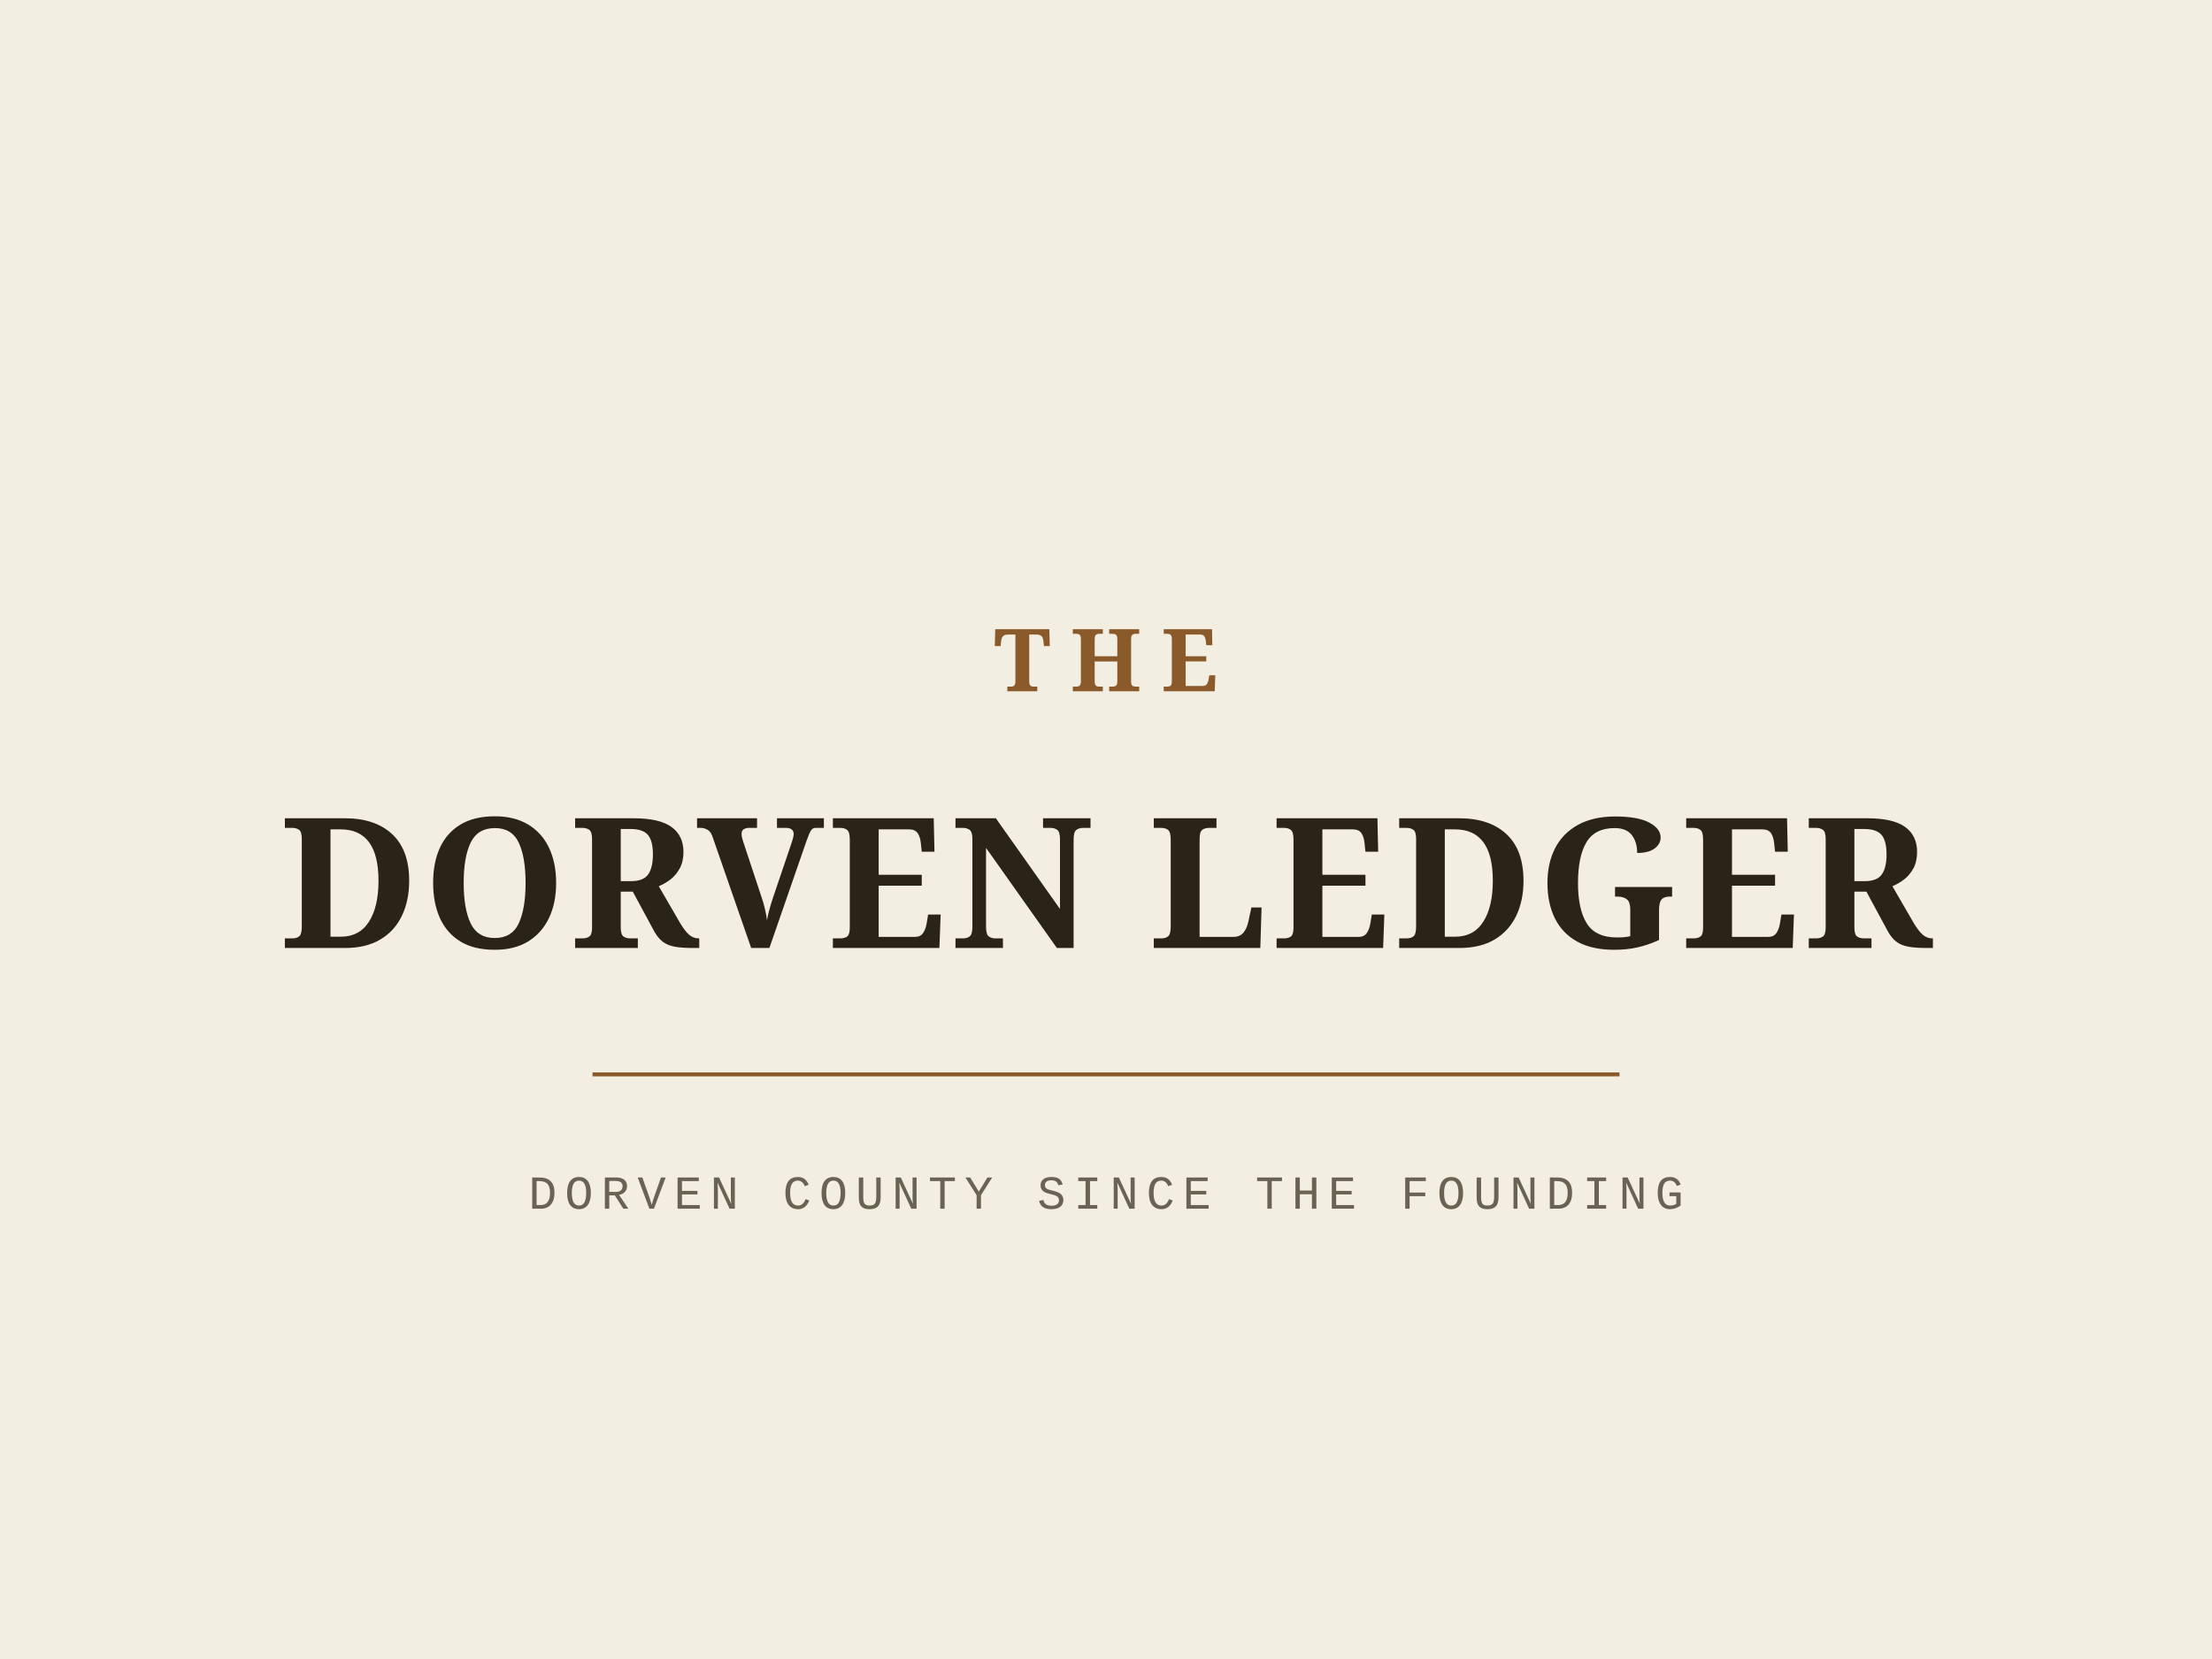
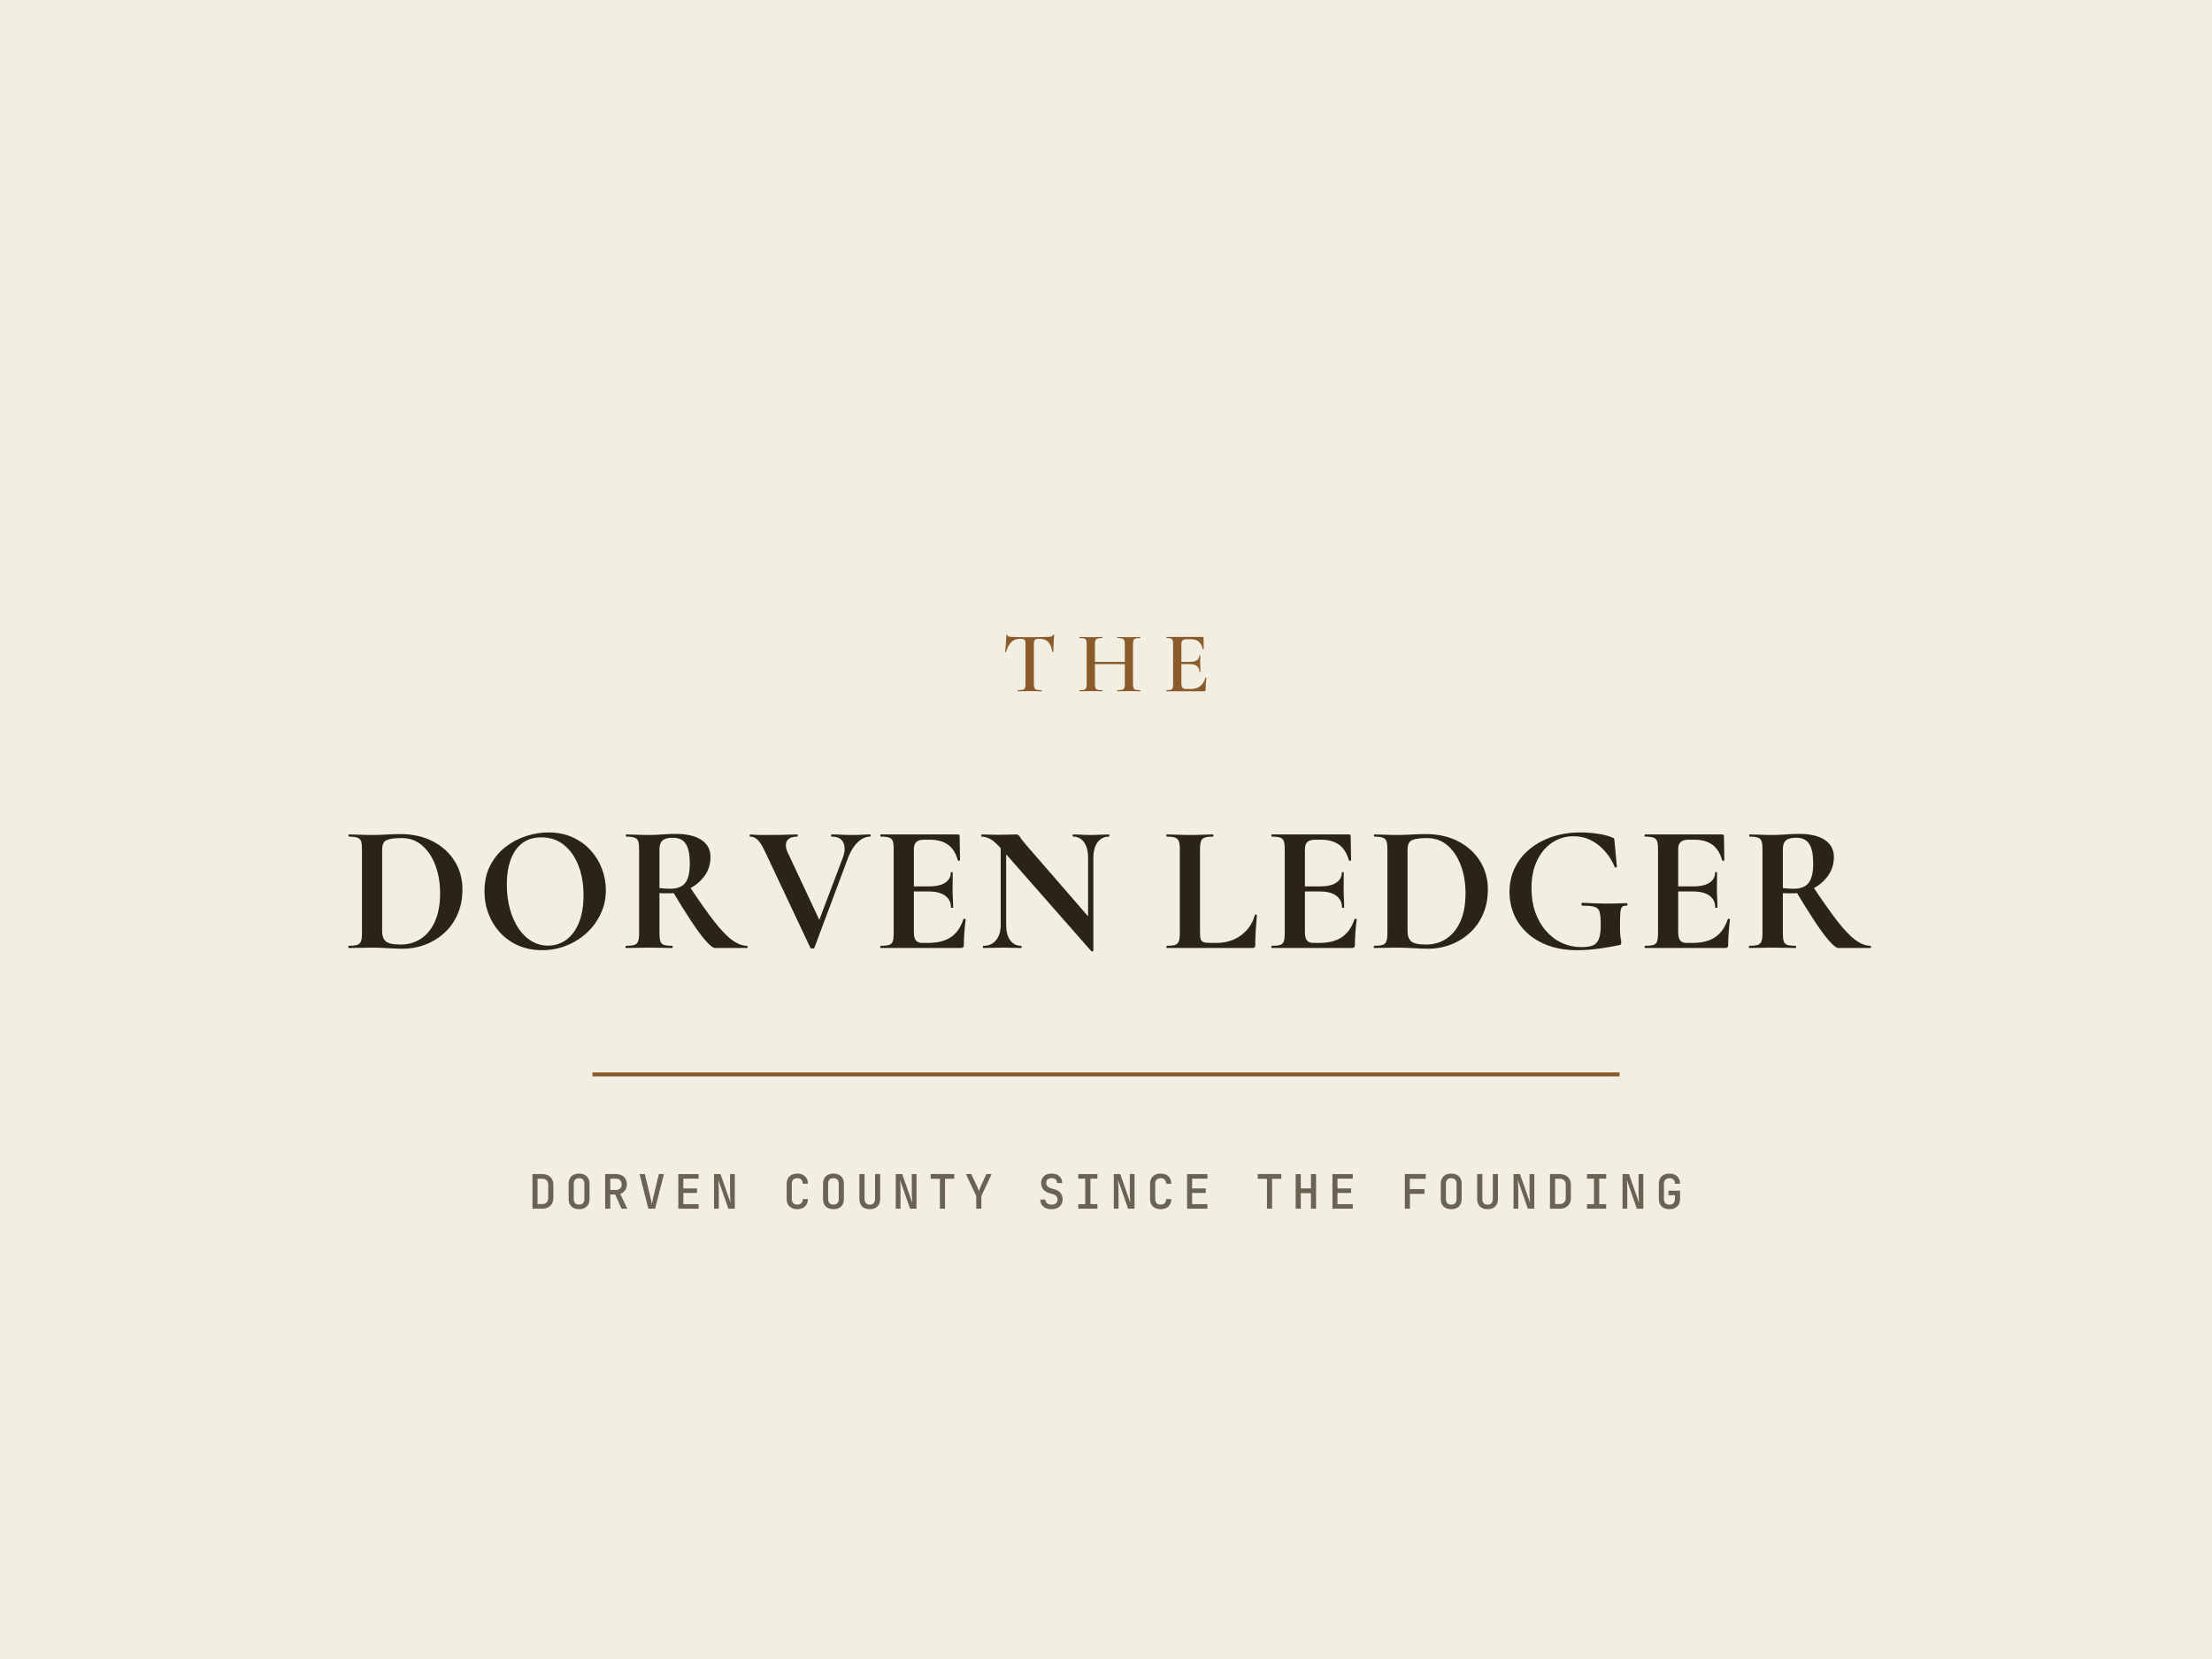
<svg xmlns="http://www.w3.org/2000/svg" width="560" height="420" viewBox="0 0 560 420">
  <rect width="560" height="420" fill="#f2eee2" />
-   <text x="280.0" y="175" font-family="'Cormorant Garamond', 'Cormorant', Georgia, serif" font-size="22" font-weight="600" fill="#8a5a2a" text-anchor="middle" font-style="normal" letter-spacing="5">THE</text>
-   <text x="280.0" y="240" font-family="'Cormorant Garamond', 'Cormorant', Georgia, serif" font-size="46" font-weight="700" fill="#2a2416" text-anchor="middle" font-style="normal" letter-spacing="1">DORVEN LEDGER</text>
  <line x1="150" y1="272" x2="410" y2="272" stroke="#8a5a2a" stroke-width="1" />
-   <text x="280.0" y="306" font-family="'JetBrains Mono', 'Courier New', monospace" font-size="12" font-weight="400" fill="#6a6252" text-anchor="middle" font-style="normal" letter-spacing="2">DORVEN COUNTY SINCE THE FOUNDING</text>
+   <path d="M210 604Q149 604 110.5 566.0Q72 528 50 454Q50 451 44.5 451.5Q39 452 39 454Q41 468 43.0 492.5Q45 517 47.5 546.0Q50 575 51.5 602.5Q53 630 53 647Q53 652 58.5 652.0Q64 652 64 647Q64 637 74.5 632.5Q85 628 98.0 626.5Q111 625 120 625Q206 622 321 622Q392 622 433.5 623.5Q475 625 514 625Q550 625 568.5 629.5Q587 634 592 650Q593 654 598.0 654.0Q603 654 603 650Q602 634 600.0 606.5Q598 579 597.0 548.5Q596 518 595.0 492.5Q594 467 594 454Q594 452 588.5 452.0Q583 452 582 454Q571 533 534.0 568.5Q497 604 435 604Q408 604 394.0 599.0Q380 594 375.0 580.5Q370 567 370 542V81Q370 52 376.5 37.0Q383 22 401.5 17.0Q420 12 458 12Q461 12 461.0 6.0Q461 0 458 0Q431 0 396.5 1.0Q362 2 321 2Q282 2 248.0 1.0Q214 0 185 0Q183 0 183.0 6.0Q183 12 185 12Q223 12 242.0 17.0Q261 22 267.5 37.0Q274 52 274 81V544Q274 569 269.5 581.5Q265 594 251.0 599.0Q237 604 210 604Z" transform="translate(253.6,175.0) scale(0.022,-0.022)" fill="#8a5a2a" />
+   <path d="M553 542Q553 571 547.0 586.0Q541 601 523.0 607.0Q505 613 468 613Q465 613 465.0 619.0Q465 625 468 625Q493 625 525.5 623.5Q558 622 601 622Q636 622 670.0 623.5Q704 625 729 625Q732 625 732.0 619.0Q732 613 729 613Q694 613 676.5 607.5Q659 602 653.0 587.5Q647 573 647 544V81Q647 52 653.0 37.0Q659 22 676.5 17.0Q694 12 729 12Q732 12 732.0 6.0Q732 0 729 0Q704 0 670.0 1.0Q636 2 601 2Q558 2 525.5 1.0Q493 0 468 0Q465 0 465.0 6.0Q465 12 468 12Q505 12 523.0 17.0Q541 22 547.0 37.0Q553 52 553 81ZM158 312V338H596V312ZM114 81V544Q114 573 108.0 587.5Q102 602 85.0 607.5Q68 613 33 613Q31 613 31.0 619.0Q31 625 33 625Q59 625 91.0 623.5Q123 622 158 622Q201 622 234.0 623.5Q267 625 293 625Q295 625 295.0 619.0Q295 613 293 613Q257 613 239.0 607.0Q221 601 215.0 586.0Q209 571 209 542V81Q209 52 215.0 37.0Q221 22 239.5 17.0Q258 12 293 12Q295 12 295.0 6.0Q295 0 293 0Q266 0 233.5 1.0Q201 2 158 2Q123 2 90.0 1.0Q57 0 32 0Q30 0 30.0 6.0Q30 12 32 12Q67 12 84.0 17.0Q101 22 107.5 37.0Q114 52 114 81Z" transform="translate(272.6,175.0) scale(0.022,-0.022)" fill="#8a5a2a" />
+   <path d="M476 0H42Q39 0 39.0 6.0Q39 12 42 12Q75 12 91.0 17.0Q107 22 112.5 37.0Q118 52 118 81V544Q118 573 112.5 587.5Q107 602 91.0 607.5Q75 613 42 613Q39 613 39.0 619.0Q39 625 42 625H458Q468 625 468 616L470 486Q470 484 465.0 483.5Q460 483 458 486Q447 543 412.0 571.0Q377 599 320 599H279Q254 599 239.5 593.5Q225 588 219.0 575.5Q213 563 213 542V85Q213 64 218.5 50.5Q224 37 236.0 31.5Q248 26 270 26H319Q387 26 429.0 58.5Q471 91 489 155Q490 158 495.5 157.0Q501 156 501 154Q497 126 494.0 87.0Q491 48 491 15Q491 0 476 0ZM420 226Q420 268 392.0 290.0Q364 312 308 312H168V338H309Q365 338 392.0 357.0Q419 376 419 412Q419 415 424.5 415.0Q430 415 430 412Q430 380 429.5 362.0Q429 344 429 325Q429 301 430.5 277.5Q432 254 432 226Q432 224 426.0 224.0Q420 224 420 226Z" transform="translate(294.4,175.0) scale(0.022,-0.022)" fill="#8a5a2a" />
+   <path d="M326 -4Q294 -4 246.0 -1.0Q198 2 158 2Q122 2 89.0 1.0Q56 0 30 0Q28 0 28.0 6.0Q28 12 30 12Q61 12 76.5 17.0Q92 22 97.5 37.0Q103 52 103 81V544Q103 573 98.0 587.5Q93 602 77.5 607.5Q62 613 32 613Q29 613 29.0 619.0Q29 625 32 625Q58 625 90.0 623.5Q122 622 159 622Q195 622 238.0 624.5Q281 627 312 627Q416 627 493.0 587.0Q570 547 613.0 478.0Q656 409 656 323Q656 248 630.0 187.5Q604 127 558.0 84.5Q512 42 452.5 19.0Q393 -4 326 -4ZM316 19Q379 19 428.0 51.5Q477 84 505.0 147.0Q533 210 533 301Q533 386 507.0 455.0Q481 524 434.0 564.5Q387 605 322 605Q264 605 239.0 594.0Q214 583 214 542V92Q214 55 233.5 37.0Q253 19 316 19Z" transform="translate(86.9,240.0) scale(0.046,-0.046)" fill="#2a2416" />
+   <path d="M366 -12Q294 -12 235.5 13.5Q177 39 135.5 84.0Q94 129 71.5 187.5Q49 246 49 312Q49 393 80.5 454.0Q112 515 164.0 555.5Q216 596 278.0 616.0Q340 636 401 636Q475 636 533.5 609.5Q592 583 633.0 538.0Q674 493 695.5 436.0Q717 379 717 319Q717 249 689.0 189.0Q661 129 612.5 84.0Q564 39 500.5 13.5Q437 -12 366 -12ZM399 13Q455 13 499.0 45.0Q543 77 568.5 139.0Q594 201 594 290Q594 382 566.0 454.0Q538 526 486.0 567.5Q434 609 361 609Q270 609 221.0 540.0Q172 471 172 349Q172 276 189.0 214.5Q206 153 236.5 107.5Q267 62 308.5 37.5Q350 13 399 13Z" transform="translate(120.4,240.0) scale(0.046,-0.046)" fill="#2a2416" />
+   <path d="M530 0Q515 0 481.5 37.5Q448 75 401.0 146.0Q354 217 295 316L387 344Q467 223 523.5 150.0Q580 77 624.0 44.5Q668 12 708 12Q710 12 710.0 6.0Q710 0 708 0Q638 0 594.0 0.0Q550 0 530 0ZM315 628Q407 628 456.5 594.5Q506 561 506 501Q506 442 473.0 396.5Q440 351 388.5 326.0Q337 301 280 301Q266 301 251.5 301.0Q237 301 225 302V81Q225 52 230.0 37.0Q235 22 250.0 17.0Q265 12 296 12Q298 12 298.0 6.0Q298 0 296 0Q270 0 238.0 1.0Q206 2 168 2Q132 2 99.5 1.0Q67 0 41 0Q38 0 38.0 6.0Q38 12 41 12Q72 12 87.0 17.0Q102 22 107.5 37.0Q113 52 113 81V544Q113 573 108.0 587.5Q103 602 88.0 607.5Q73 613 42 613Q40 613 40.0 619.0Q40 625 42 625Q68 625 100.0 623.5Q132 622 168 622Q201 622 240.5 625.0Q280 628 315 628ZM392 463Q392 522 380.0 553.0Q368 584 347.0 595.5Q326 607 299 607Q259 607 242.0 592.0Q225 577 225 542V330Q239 328 255.0 327.0Q271 326 283 326Q342 326 367.0 358.5Q392 391 392 463Z" transform="translate(156.6,240.0) scale(0.046,-0.046)" fill="#2a2416" />
+   <path d="M665 625Q668 625 668.0 619.0Q668 613 665 613Q628 613 595.5 581.0Q563 549 543 495L358 1Q357 -3 347.5 -3.0Q338 -3 336 1L81 542Q64 577 46.0 595.0Q28 613 5 613Q2 613 2.0 619.0Q2 625 5 625Q17 625 23.5 624.0Q30 623 41.5 622.5Q53 622 78 622Q134 622 169.0 622.5Q204 623 226.0 624.0Q248 625 264 625Q267 625 267.0 619.0Q267 613 264 613Q221 613 207.0 589.0Q193 565 212 524L394 136L347 54L515 498Q533 547 517.5 580.0Q502 613 453 613Q450 613 450.0 619.0Q450 625 453 625Q482 625 508.0 623.5Q534 622 577 622Q605 622 622.5 623.5Q640 625 665 625Z" transform="translate(189.7,240.0) scale(0.046,-0.046)" fill="#2a2416" />
+   <path d="M483 0H41Q38 0 38.0 6.0Q38 12 41 12Q72 12 87.0 17.0Q102 22 107.0 37.0Q112 52 112 81V544Q112 573 107.0 587.5Q102 602 87.0 607.5Q72 613 41 613Q38 613 38.0 619.0Q38 625 41 625H465Q475 625 475 616L477 483Q477 481 472.0 480.0Q467 479 465 482Q449 541 411.0 568.5Q373 596 311 596H281Q261 596 248.0 590.5Q235 585 229.0 573.0Q223 561 223 543V85Q223 66 228.0 53.0Q233 40 243.0 34.0Q253 28 269 28H302Q380 28 427.0 60.0Q474 92 496 159Q497 162 502.5 160.5Q508 159 508 157Q504 128 501.0 88.5Q498 49 498 15Q498 0 483 0ZM427 223Q427 264 396.0 287.5Q365 311 305 311H170V339H306Q365 339 395.5 359.5Q426 380 426 415Q426 418 431.5 418.0Q437 418 437 415Q437 382 436.5 363.5Q436 345 436 325Q436 300 437.5 276.0Q439 252 439 223Q439 221 433.0 221.0Q427 221 427 223Z" transform="translate(221.1,240.0) scale(0.046,-0.046)" fill="#2a2416" />
+   <path d="M127 127V602L157 600V127Q157 74 179.0 43.0Q201 12 240 12Q242 12 242.0 6.0Q242 0 240 0Q218 0 194.5 1.0Q171 2 143 2Q113 2 84.5 1.0Q56 0 32 0Q29 0 29.0 6.0Q29 12 32 12Q76 12 101.5 43.0Q127 74 127 127ZM637 -15Q637 -18 632.5 -18.5Q628 -19 626 -18L133 543Q97 584 72.0 598.5Q47 613 22 613Q20 613 20.0 619.0Q20 625 22 625Q42 625 63.0 624.0Q84 623 102 623Q138 623 167.0 624.0Q196 625 212 625Q225 625 231.5 613.5Q238 602 262 573L629 150ZM637 497V-15L608 15V497Q608 550 586.0 581.5Q564 613 525 613Q523 613 523.0 619.0Q523 625 525 625Q547 625 570.5 623.5Q594 622 622 622Q649 622 675.0 623.5Q701 625 723 625Q725 625 725.0 619.0Q725 613 723 613Q683 613 660.0 581.5Q637 550 637 497Z" transform="translate(247.5,240.0) scale(0.046,-0.046)" fill="#2a2416" />
+   <path d="M213 543V85Q213 61 217.0 48.5Q221 36 233.5 32.0Q246 28 270 28H304Q382 28 439.0 70.0Q496 112 515 182Q516 185 521.0 184.0Q526 183 526 180Q523 147 520.0 100.5Q517 54 517 15Q517 0 502 0H30Q28 0 28.0 6.0Q28 12 30 12Q61 12 76.0 17.0Q91 22 96.5 37.0Q102 52 102 81V544Q102 573 96.5 587.5Q91 602 76.0 607.5Q61 613 30 613Q28 613 28.0 619.0Q28 625 30 625Q54 625 87.5 623.5Q121 622 157 622Q195 622 227.0 623.5Q259 625 284 625Q287 625 287.0 619.0Q287 613 284 613Q254 613 238.5 607.5Q223 602 218.0 587.0Q213 572 213 543Z" transform="translate(294.0,240.0) scale(0.046,-0.046)" fill="#2a2416" />
+   <path d="M483 0H41Q38 0 38.0 6.0Q38 12 41 12Q72 12 87.0 17.0Q102 22 107.0 37.0Q112 52 112 81V544Q112 573 107.0 587.5Q102 602 87.0 607.5Q72 613 41 613Q38 613 38.0 619.0Q38 625 41 625H465Q475 625 475 616L477 483Q477 481 472.0 480.0Q467 479 465 482Q449 541 411.0 568.5Q373 596 311 596H281Q261 596 248.0 590.5Q235 585 229.0 573.0Q223 561 223 543V85Q223 66 228.0 53.0Q233 40 243.0 34.0Q253 28 269 28H302Q380 28 427.0 60.0Q474 92 496 159Q497 162 502.5 160.5Q508 159 508 157Q504 128 501.0 88.5Q498 49 498 15Q498 0 483 0ZM427 223Q427 264 396.0 287.5Q365 311 305 311H170V339H306Q365 339 395.5 359.5Q426 380 426 415Q426 418 431.5 418.0Q437 418 437 415Q437 382 436.5 363.5Q436 345 436 325Q436 300 437.5 276.0Q439 252 439 223Q439 221 433.0 221.0Q427 221 427 223Z" transform="translate(320.1,240.0) scale(0.046,-0.046)" fill="#2a2416" />
+   <path d="M326 -4Q294 -4 246.0 -1.0Q198 2 158 2Q122 2 89.0 1.0Q56 0 30 0Q28 0 28.0 6.0Q28 12 30 12Q61 12 76.5 17.0Q92 22 97.5 37.0Q103 52 103 81V544Q103 573 98.0 587.5Q93 602 77.5 607.5Q62 613 32 613Q29 613 29.0 619.0Q29 625 32 625Q58 625 90.0 623.5Q122 622 159 622Q195 622 238.0 624.5Q281 627 312 627Q416 627 493.0 587.0Q570 547 613.0 478.0Q656 409 656 323Q656 248 630.0 187.5Q604 127 558.0 84.5Q512 42 452.5 19.0Q393 -4 326 -4ZM316 19Q379 19 428.0 51.5Q477 84 505.0 147.0Q533 210 533 301Q533 386 507.0 455.0Q481 524 434.0 564.5Q387 605 322 605Q264 605 239.0 594.0Q214 583 214 542V92Q214 55 233.5 37.0Q253 19 316 19Z" transform="translate(346.5,240.0) scale(0.046,-0.046)" fill="#2a2416" />
+   <path d="M421 -12Q333 -12 264.0 13.0Q195 38 147.0 82.0Q99 126 74.0 184.0Q49 242 49 308Q49 381 78.0 441.0Q107 501 160.0 544.5Q213 588 284.0 612.0Q355 636 439 636Q486 636 534.0 629.0Q582 622 612 609Q623 605 624.5 602.5Q626 600 627 586L640 447Q640 444 635.0 443.0Q630 442 628 446Q621 465 603.5 493.5Q586 522 558.0 549.5Q530 577 491.0 596.0Q452 615 401 615Q337 615 284.5 580.5Q232 546 201.0 482.0Q170 418 170 329Q170 257 190.5 198.0Q211 139 248.5 95.5Q286 52 336.0 28.5Q386 5 446 5Q484 5 507.0 14.0Q530 23 540.5 49.0Q551 75 551 126Q551 174 545.5 196.5Q540 219 519.0 226.0Q498 233 451 233Q445 233 445.0 241.0Q445 249 450 249Q520 245 576.0 244.5Q632 244 694 247Q698 247 698.5 240.0Q699 233 694 233Q677 234 669.0 226.5Q661 219 659.0 194.0Q657 169 657 116Q657 83 659.0 67.0Q661 51 662.5 43.5Q664 36 664 28Q664 22 662.0 20.0Q660 18 653 16Q598 4 537.5 -4.0Q477 -12 421 -12Z" transform="translate(379.9,240.0) scale(0.046,-0.046)" fill="#2a2416" />
+   <path d="M483 0H41Q38 0 38.0 6.0Q38 12 41 12Q72 12 87.0 17.0Q102 22 107.0 37.0Q112 52 112 81V544Q112 573 107.0 587.5Q102 602 87.0 607.5Q72 613 41 613Q38 613 38.0 619.0Q38 625 41 625H465Q475 625 475 616L477 483Q477 481 472.0 480.0Q467 479 465 482Q449 541 411.0 568.5Q373 596 311 596H281Q261 596 248.0 590.5Q235 585 229.0 573.0Q223 561 223 543V85Q223 66 228.0 53.0Q233 40 243.0 34.0Q253 28 269 28H302Q380 28 427.0 60.0Q474 92 496 159Q497 162 502.5 160.5Q508 159 508 157Q504 128 501.0 88.5Q498 49 498 15Q498 0 483 0ZM427 223Q427 264 396.0 287.5Q365 311 305 311H170V339H306Q365 339 395.5 359.5Q426 380 426 415Q426 418 431.5 418.0Q437 418 437 415Q437 382 436.5 363.5Q436 345 436 325Q436 300 437.5 276.0Q439 252 439 223Q439 221 433.0 221.0Q427 221 427 223Z" transform="translate(414.6,240.0) scale(0.046,-0.046)" fill="#2a2416" />
+   <path d="M530 0Q515 0 481.5 37.5Q448 75 401.0 146.0Q354 217 295 316L387 344Q467 223 523.5 150.0Q580 77 624.0 44.5Q668 12 708 12Q710 12 710.0 6.0Q710 0 708 0Q638 0 594.0 0.0Q550 0 530 0ZM315 628Q407 628 456.5 594.5Q506 561 506 501Q506 442 473.0 396.5Q440 351 388.5 326.0Q337 301 280 301Q266 301 251.5 301.0Q237 301 225 302V81Q225 52 230.0 37.0Q235 22 250.0 17.0Q265 12 296 12Q298 12 298.0 6.0Q298 0 296 0Q270 0 238.0 1.0Q206 2 168 2Q132 2 99.5 1.0Q67 0 41 0Q38 0 38.0 6.0Q38 12 41 12Q72 12 87.0 17.0Q102 22 107.5 37.0Q113 52 113 81V544Q113 573 108.0 587.5Q103 602 88.0 607.5Q73 613 42 613Q40 613 40.0 619.0Q40 625 42 625Q68 625 100.0 623.5Q132 622 168 622Q201 622 240.5 625.0Q280 628 315 628ZM392 463Q392 522 380.0 553.0Q368 584 347.0 595.5Q326 607 299 607Q259 607 242.0 592.0Q225 577 225 542V330Q239 328 255.0 327.0Q271 326 283 326Q342 326 367.0 358.5Q392 391 392 463Z" transform="translate(441.0,240.0) scale(0.046,-0.046)" fill="#2a2416" />
+   <path d="M83 0V730H287Q359 730 412.0 702.5Q465 675 494.5 625.0Q524 575 524 507V224Q524 157 494.5 106.0Q465 55 412.0 27.5Q359 0 287 0ZM191 98H287Q347 98 381.5 131.5Q416 165 416 224V507Q416 565 381.5 598.5Q347 632 287 632H191Z" transform="translate(133.8,306.0) scale(0.012,-0.012)" fill="#6a6252" />
+   <path d="M300 -10Q232 -10 182.5 15.5Q133 41 106.5 89.5Q80 138 80 203V527Q80 593 106.5 641.0Q133 689 182.5 714.5Q232 740 300 740Q368 740 417.5 714.5Q467 689 493.5 641.0Q520 593 520 528V203Q520 138 493.5 89.5Q467 41 417.5 15.5Q368 -10 300 -10ZM300 86Q355 86 383.5 116.5Q412 147 412 203V527Q412 584 383.5 614.0Q355 644 300 644Q246 644 217.0 614.0Q188 584 188 527V203Q188 147 217.0 116.5Q246 86 300 86Z" transform="translate(143.0,306.0) scale(0.012,-0.012)" fill="#6a6252" />
+   <path d="M84 0V730H313Q382 730 433.0 703.5Q484 677 512.5 629.0Q541 581 541 516Q541 443 503.5 389.5Q466 336 402 314L551 0H428L295 300H192V0ZM192 395H313Q367 395 399.0 427.5Q431 460 431 514Q431 570 399.0 602.0Q367 634 313 634H192Z" transform="translate(152.2,306.0) scale(0.012,-0.012)" fill="#6a6252" />
+   <path d="M228 0 43 730H154L271 244Q282 201 290.5 158.5Q299 116 303 92Q307 116 314.5 158.5Q322 201 333 245L449 730H557L371 0Z" transform="translate(161.4,306.0) scale(0.012,-0.012)" fill="#6a6252" />
+   <path d="M94 0V730H523V634H200V427H488V332H200V96H523V0Z" transform="translate(170.6,306.0) scale(0.012,-0.012)" fill="#6a6252" />
+   <path d="M81 0V730H217L430 123Q428 152 425.0 192.0Q422 232 420.5 275.0Q419 318 419 353V730H519V0H383L171 607Q173 581 175.5 542.0Q178 503 179.5 461.0Q181 419 181 383V0Z" transform="translate(179.8,306.0) scale(0.012,-0.012)" fill="#6a6252" />
+   <path d="M304 -10Q236 -10 185.5 15.5Q135 41 107.5 89.5Q80 138 80 203V527Q80 593 107.5 641.0Q135 689 185.5 714.5Q236 740 304 740Q372 740 422.0 714.0Q472 688 499.5 640.5Q527 593 527 527H419Q419 584 389.0 614.0Q359 644 304 644Q249 644 218.5 614.0Q188 584 188 528V203Q188 147 218.5 116.5Q249 86 304 86Q359 86 389.0 116.5Q419 147 419 203H527Q527 138 499.5 90.0Q472 42 422.0 16.0Q372 -10 304 -10Z" transform="translate(198.2,306.0) scale(0.012,-0.012)" fill="#6a6252" />
+   <path d="M300 -10Q232 -10 182.5 15.5Q133 41 106.5 89.5Q80 138 80 203V527Q80 593 106.5 641.0Q133 689 182.5 714.5Q232 740 300 740Q368 740 417.5 714.5Q467 689 493.5 641.0Q520 593 520 528V203Q520 138 493.5 89.5Q467 41 417.5 15.5Q368 -10 300 -10ZM300 86Q355 86 383.5 116.5Q412 147 412 203V527Q412 584 383.5 614.0Q355 644 300 644Q246 644 217.0 614.0Q188 584 188 527V203Q188 147 217.0 116.5Q246 86 300 86Z" transform="translate(207.4,306.0) scale(0.012,-0.012)" fill="#6a6252" />
+   <path d="M300 -10Q195 -10 138.0 47.5Q81 105 81 204V730H189V204Q189 149 216.5 117.0Q244 85 300 85Q355 85 383.0 117.0Q411 149 411 204V730H519V204Q519 105 462.0 47.5Q405 -10 300 -10Z" transform="translate(216.6,306.0) scale(0.012,-0.012)" fill="#6a6252" />
+   <path d="M81 0V730H217L430 123Q428 152 425.0 192.0Q422 232 420.5 275.0Q419 318 419 353V730H519V0H383L171 607Q173 581 175.5 542.0Q178 503 179.5 461.0Q181 419 181 383V0Z" transform="translate(225.8,306.0) scale(0.012,-0.012)" fill="#6a6252" />
+   <path d="M246 0V631H51V731H549V631H354V0Z" transform="translate(235.0,306.0) scale(0.012,-0.012)" fill="#6a6252" />
+   <path d="M246 0V269L29 730H141L270 454Q283 427 291.0 403.5Q299 380 302 367Q304 380 312.5 403.5Q321 427 333 454L459 730H571L354 269V0Z" transform="translate(244.2,306.0) scale(0.012,-0.012)" fill="#6a6252" />
+   <path d="M303 -10Q229 -10 176.0 14.5Q123 39 94.0 84.5Q65 130 65 193H172Q172 143 207.0 114.5Q242 86 304 86Q362 86 395.0 114.0Q428 142 428 191Q428 232 405.5 262.0Q383 292 341 303L249 330Q169 353 125.5 408.5Q82 464 82 541Q82 601 109.0 646.0Q136 691 186.0 716.0Q236 741 304 741Q404 741 464.5 687.0Q525 633 526 542H418Q418 590 387.5 617.5Q357 645 302 645Q249 645 219.0 619.5Q189 594 189 548Q189 507 211.5 477.0Q234 447 276 435L369 407Q449 385 492.0 329.0Q535 273 535 195Q535 134 506.0 87.5Q477 41 425.0 15.5Q373 -10 303 -10Z" transform="translate(262.6,306.0) scale(0.012,-0.012)" fill="#6a6252" />
+   <path d="M98 0V96H245V634H98V730H502V634H355V96H502V0Z" transform="translate(271.8,306.0) scale(0.012,-0.012)" fill="#6a6252" />
+   <path d="M81 0V730H217L430 123Q428 152 425.0 192.0Q422 232 420.5 275.0Q419 318 419 353V730H519V0H383L171 607Q173 581 175.5 542.0Q178 503 179.5 461.0Q181 419 181 383V0Z" transform="translate(281.0,306.0) scale(0.012,-0.012)" fill="#6a6252" />
+   <path d="M304 -10Q236 -10 185.5 15.5Q135 41 107.5 89.5Q80 138 80 203V527Q80 593 107.5 641.0Q135 689 185.5 714.5Q236 740 304 740Q372 740 422.0 714.0Q472 688 499.5 640.5Q527 593 527 527H419Q419 584 389.0 614.0Q359 644 304 644Q249 644 218.5 614.0Q188 584 188 528V203Q188 147 218.5 116.5Q249 86 304 86Q359 86 389.0 116.5Q419 147 419 203H527Q527 138 499.5 90.0Q472 42 422.0 16.0Q372 -10 304 -10Z" transform="translate(290.2,306.0) scale(0.012,-0.012)" fill="#6a6252" />
+   <path d="M94 0V730H523V634H200V427H488V332H200V96H523V0Z" transform="translate(299.4,306.0) scale(0.012,-0.012)" fill="#6a6252" />
+   <path d="M246 0V631H51V731H549V631H354V0Z" transform="translate(317.8,306.0) scale(0.012,-0.012)" fill="#6a6252" />
+   <path d="M85 0V730H193V428H407V730H515V0H407V328H193V0Z" transform="translate(327.0,306.0) scale(0.012,-0.012)" fill="#6a6252" />
+   <path d="M94 0V730H523V634H200V427H488V332H200V96H523V0Z" transform="translate(336.2,306.0) scale(0.012,-0.012)" fill="#6a6252" />
+   <path d="M88 0V731H529V631H193V413H503V313H195V0Z" transform="translate(354.6,306.0) scale(0.012,-0.012)" fill="#6a6252" />
+   <path d="M300 -10Q232 -10 182.5 15.5Q133 41 106.5 89.5Q80 138 80 203V527Q80 593 106.5 641.0Q133 689 182.5 714.5Q232 740 300 740Q368 740 417.5 714.5Q467 689 493.5 641.0Q520 593 520 528V203Q520 138 493.5 89.5Q467 41 417.5 15.5Q368 -10 300 -10ZM300 86Q355 86 383.5 116.5Q412 147 412 203V527Q412 584 383.5 614.0Q355 644 300 644Q246 644 217.0 614.0Q188 584 188 527V203Q188 147 217.0 116.5Q246 86 300 86Z" transform="translate(363.8,306.0) scale(0.012,-0.012)" fill="#6a6252" />
+   <path d="M300 -10Q195 -10 138.0 47.5Q81 105 81 204V730H189V204Q189 149 216.5 117.0Q244 85 300 85Q355 85 383.0 117.0Q411 149 411 204V730H519V204Q519 105 462.0 47.5Q405 -10 300 -10Z" transform="translate(373.0,306.0) scale(0.012,-0.012)" fill="#6a6252" />
+   <path d="M81 0V730H217L430 123Q428 152 425.0 192.0Q422 232 420.5 275.0Q419 318 419 353V730H519V0H383L171 607Q173 581 175.5 542.0Q178 503 179.5 461.0Q181 419 181 383V0Z" transform="translate(382.2,306.0) scale(0.012,-0.012)" fill="#6a6252" />
+   <path d="M83 0V730H287Q359 730 412.0 702.5Q465 675 494.5 625.0Q524 575 524 507V224Q524 157 494.5 106.0Q465 55 412.0 27.5Q359 0 287 0ZM191 98H287Q347 98 381.5 131.5Q416 165 416 224V507Q416 565 381.5 598.5Q347 632 287 632H191Z" transform="translate(391.4,306.0) scale(0.012,-0.012)" fill="#6a6252" />
+   <path d="M98 0V96H245V634H98V730H502V634H355V96H502V0Z" transform="translate(400.6,306.0) scale(0.012,-0.012)" fill="#6a6252" />
+   <path d="M81 0V730H217L430 123Q428 152 425.0 192.0Q422 232 420.5 275.0Q419 318 419 353V730H519V0H383L171 607Q173 581 175.5 542.0Q178 503 179.5 461.0Q181 419 181 383V0Z" transform="translate(409.8,306.0) scale(0.012,-0.012)" fill="#6a6252" />
+   <path d="M304 -10Q236 -10 185.5 15.5Q135 41 107.5 89.5Q80 138 80 203V527Q80 593 107.5 641.0Q135 689 185.5 714.5Q236 740 304 740Q372 740 422.0 714.0Q472 688 499.5 640.5Q527 593 527 527H419Q419 584 389.0 614.0Q359 644 304 644Q249 644 218.5 614.0Q188 584 188 528V203Q188 147 218.5 116.0Q249 85 304 85Q359 85 389.0 116.0Q419 147 419 203V285H283V380H527V203Q527 138 499.5 90.0Q472 42 422.0 16.0Q372 -10 304 -10Z" transform="translate(419.0,306.0) scale(0.012,-0.012)" fill="#6a6252" />
</svg>
